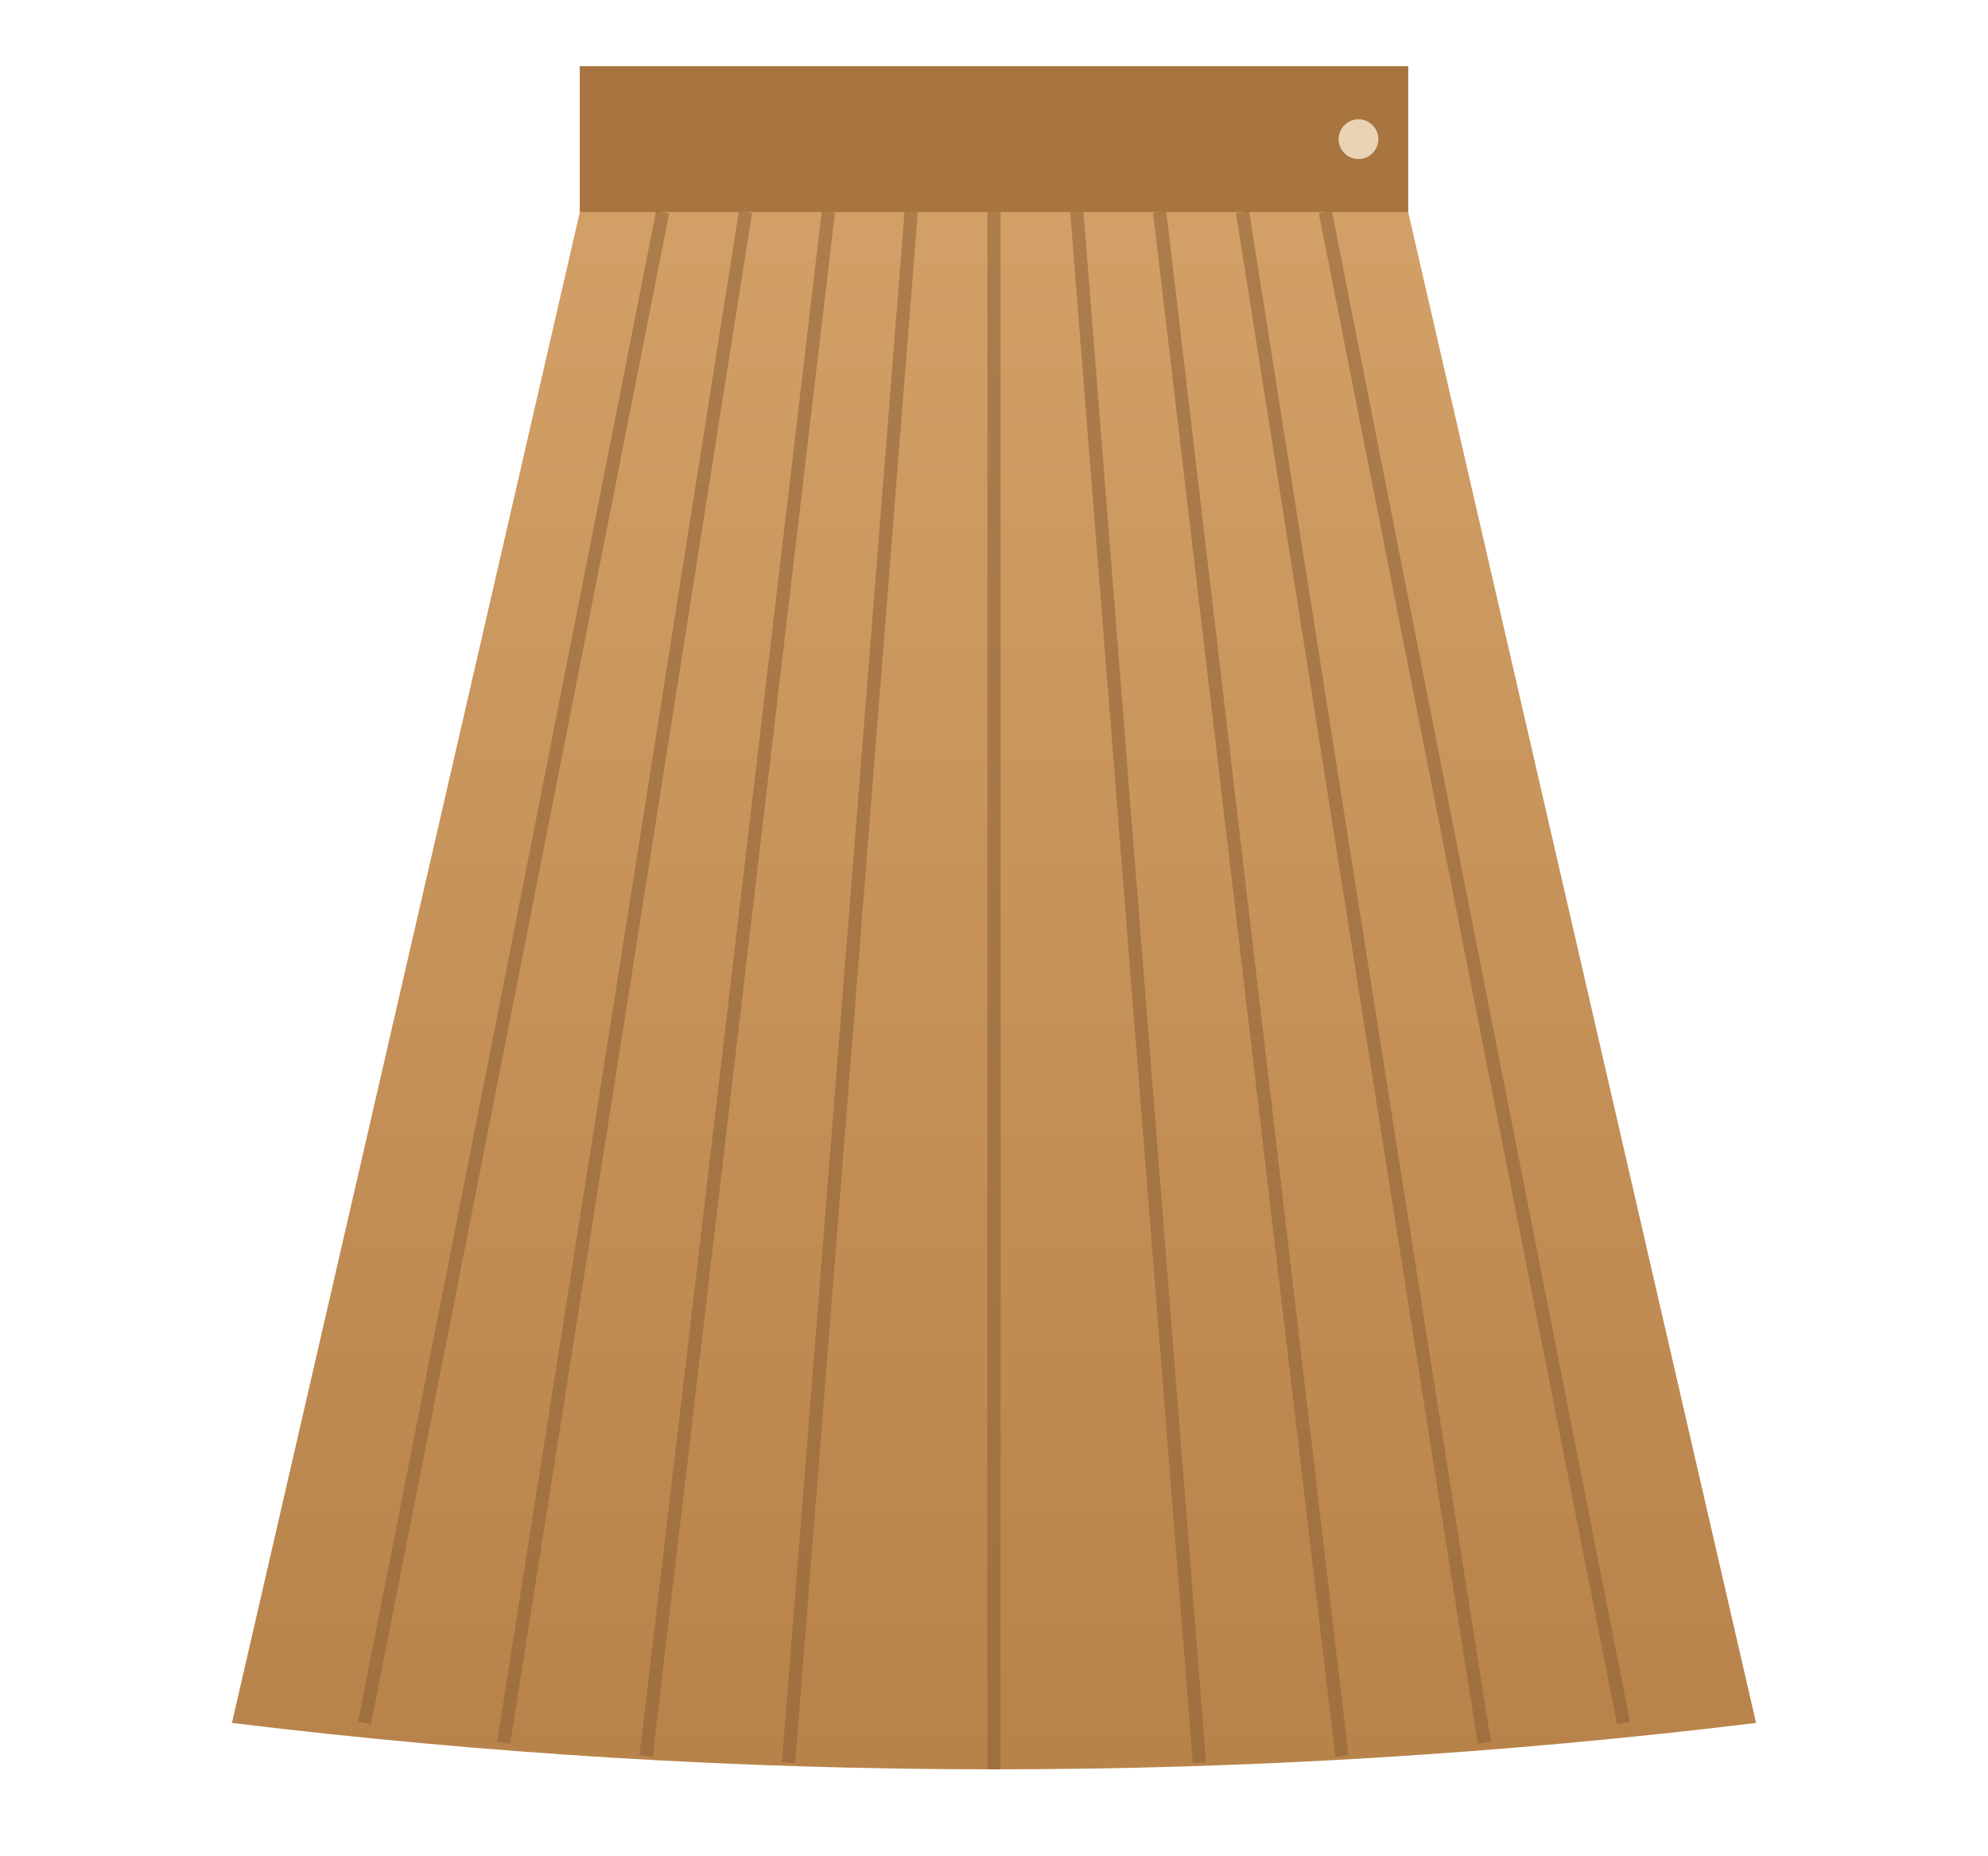
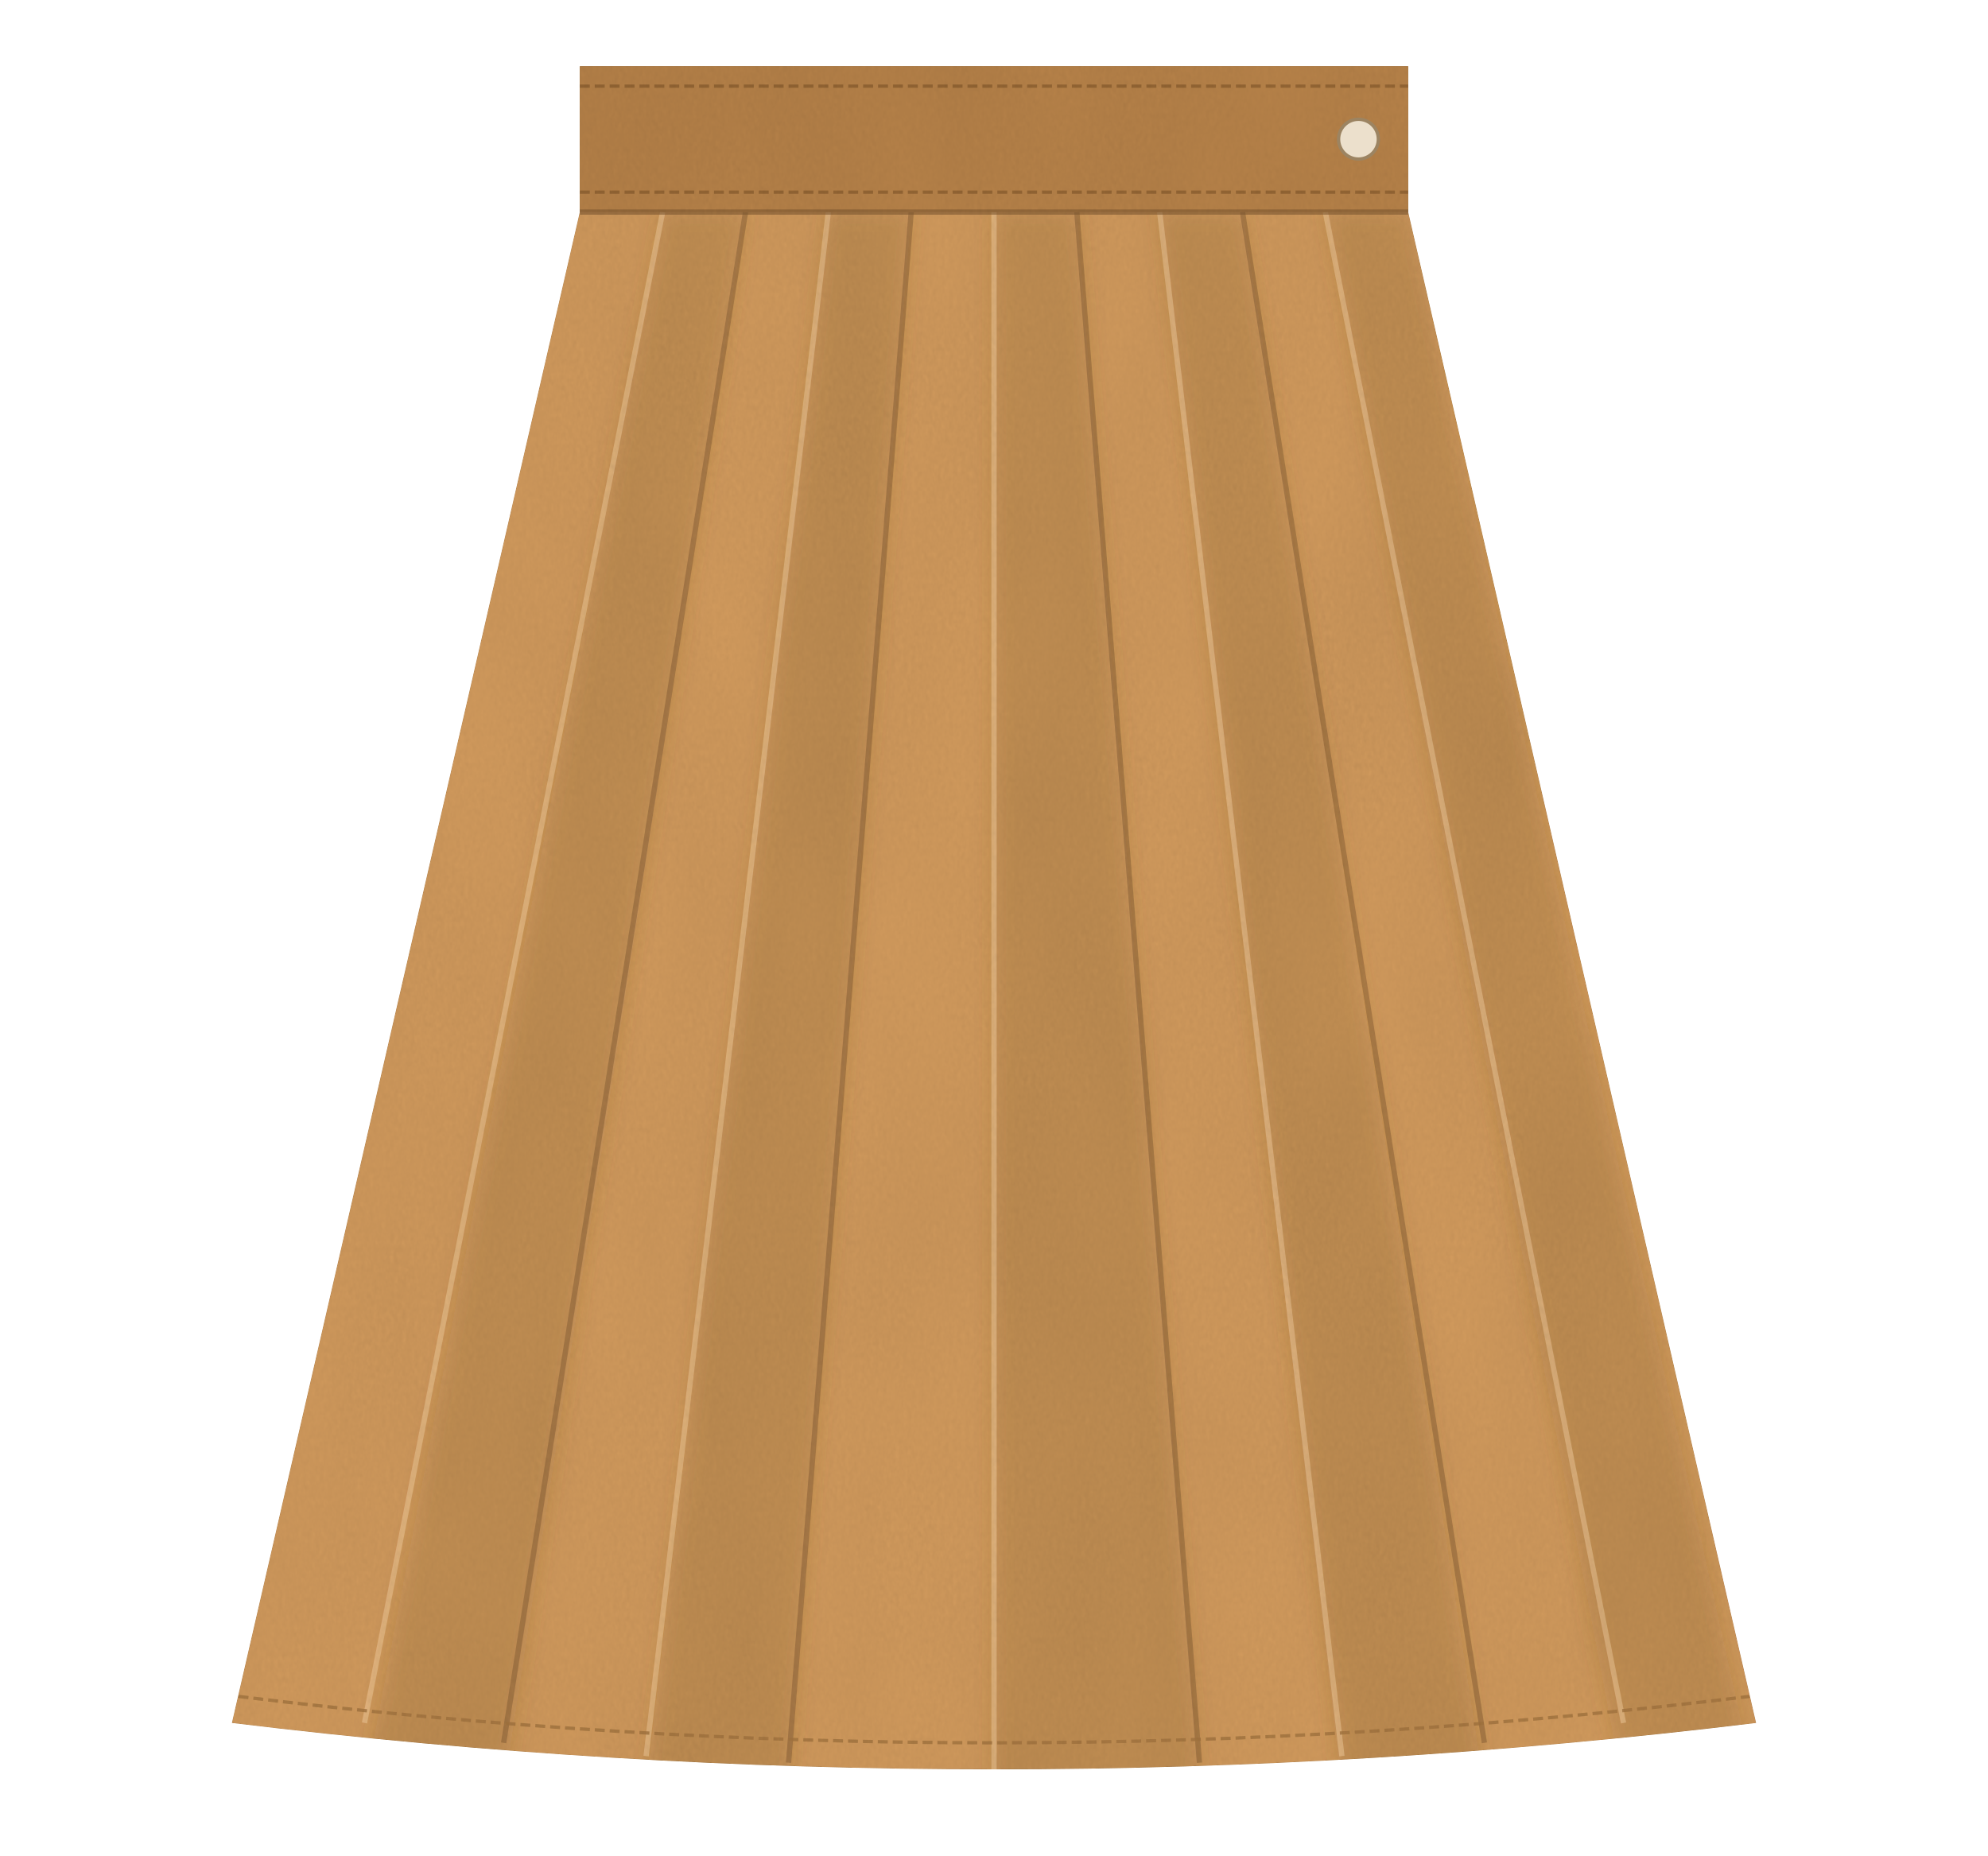
<svg xmlns="http://www.w3.org/2000/svg" viewBox="0 0 600 560" width="600" height="560">
  <defs>
-     <linearGradient id="body" x1="0" y1="0" x2="0" y2="1">
-       <stop offset="0" stop-color="#d4a26a" />
-       <stop offset="1" stop-color="#b8834a" />
-     </linearGradient>
+     <filter id="twill" x="0" y="0" width="100%" height="100%" color-interpolation-filters="sRGB">
+       <feTurbulence type="fractalNoise" baseFrequency="0.8 0.5" numOctaves="2" seed="21" result="fine" />
+       <feTurbulence type="fractalNoise" baseFrequency="0.03 0.012" numOctaves="3" seed="13" result="mottle" />
+       <feComposite in="fine" in2="mottle" operator="arithmetic" k2="0.55" k3="0.45" result="mix" />
+       <feColorMatrix in="mix" type="matrix" values="0.33 0.33 0.33 0 0  0.33 0.33 0.33 0 0  0.33 0.33 0.33 0 0  0 0 0 0 0.5" result="grey" />
+       <feComposite in="SourceGraphic" in2="grey" operator="arithmetic" k1="0.32" k2="0.92" />
+     </filter>
+     <filter id="soft" x="-20%" y="-5%" width="140%" height="110%">
+       <feGaussianBlur stdDeviation="3" />
+     </filter>
+     <clipPath id="shape">
+       <path d="M175,20 L425,20 L425,64 L530,520 Q300,548 70,520 L175,64 Z" />
+     </clipPath>
  </defs>
-   <path d="M175,20 L425,20 L425,64 L530,520 Q300,548 70,520 L175,64 Z" fill="url(#body)" />
-   <rect x="175" y="20" width="250" height="44" fill="#a8743f" />
-   <circle cx="410" cy="42" r="6" fill="#e9d3b4" />
-   <g stroke="#8d6136" stroke-opacity="0.55" stroke-width="4" fill="none">
-     <path d="M200,64 L110,520 M225,64 L152,526 M250,64 L195,530 M275,64 L238,532 M300,64 L300,534 M325,64 L362,532 M350,64 L405,530 M375,64 L448,526 M400,64 L490,520" />
+   <g filter="url(#twill)">
+     <path d="M175,20 L425,20 L425,64 L530,520 Q300,548 70,520 L175,64 Z" fill="#c99459" />
+     <g clip-path="url(#shape)">
+       <g fill="#7a5530" fill-opacity="0.2" filter="url(#soft)">
+         <path d="M200,64 L110,540 L152,540 L225,64 Z M250,64 L195,540 L238,540 L275,64 Z M300,64 L300,540 L362,540 L325,64 Z M350,64 L405,540 L448,540 L375,64 Z M400,64 L490,540 L530,540 L425,64 Z" />
+       </g>
+       <g stroke="#f2d3a8" stroke-opacity="0.4" stroke-width="1.6" fill="none">
+         <path d="M200,64 L110,520 M250,64 L195,530 M300,64 L300,534 M350,64 L405,530 M400,64 L490,520" />
+       </g>
+       <g stroke="#7a5530" stroke-opacity="0.45" stroke-width="1.6" fill="none">
+         <path d="M225,64 L152,526 M275,64 L238,532 M325,64 L362,532 M375,64 L448,526" />
+       </g>
+       <rect x="175" y="20" width="250" height="44" fill="#b07d46" />
+       <path d="M175,26 L425,26 M175,58 L425,58" stroke="#8f6232" stroke-width="1" stroke-dasharray="3 1.5" />
+       <path d="M175,64 L425,64" stroke="#7a5530" stroke-width="1.6" stroke-opacity="0.6" />
+       <path d="M72,512 Q300,540 528,512" fill="none" stroke="#9c6f3d" stroke-width="1" stroke-dasharray="3 1.5" stroke-opacity="0.8" />
+     </g>
  </g>
+   <circle cx="410" cy="42" r="6" fill="#ece0cc" stroke="#9c8462" stroke-width="1" />
</svg>
